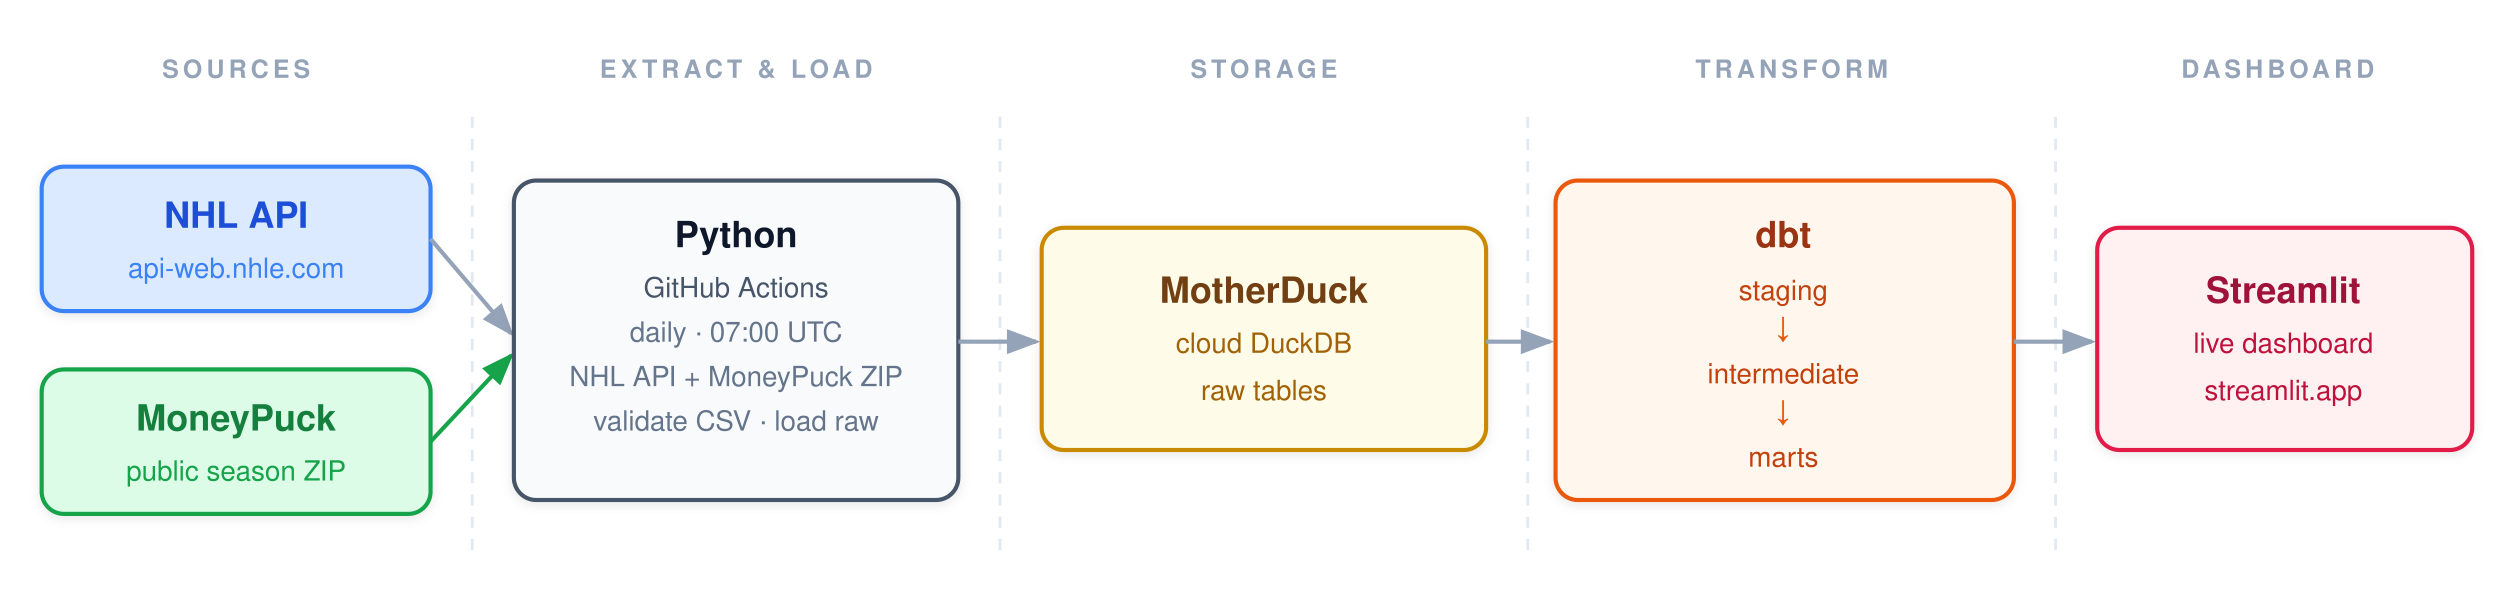
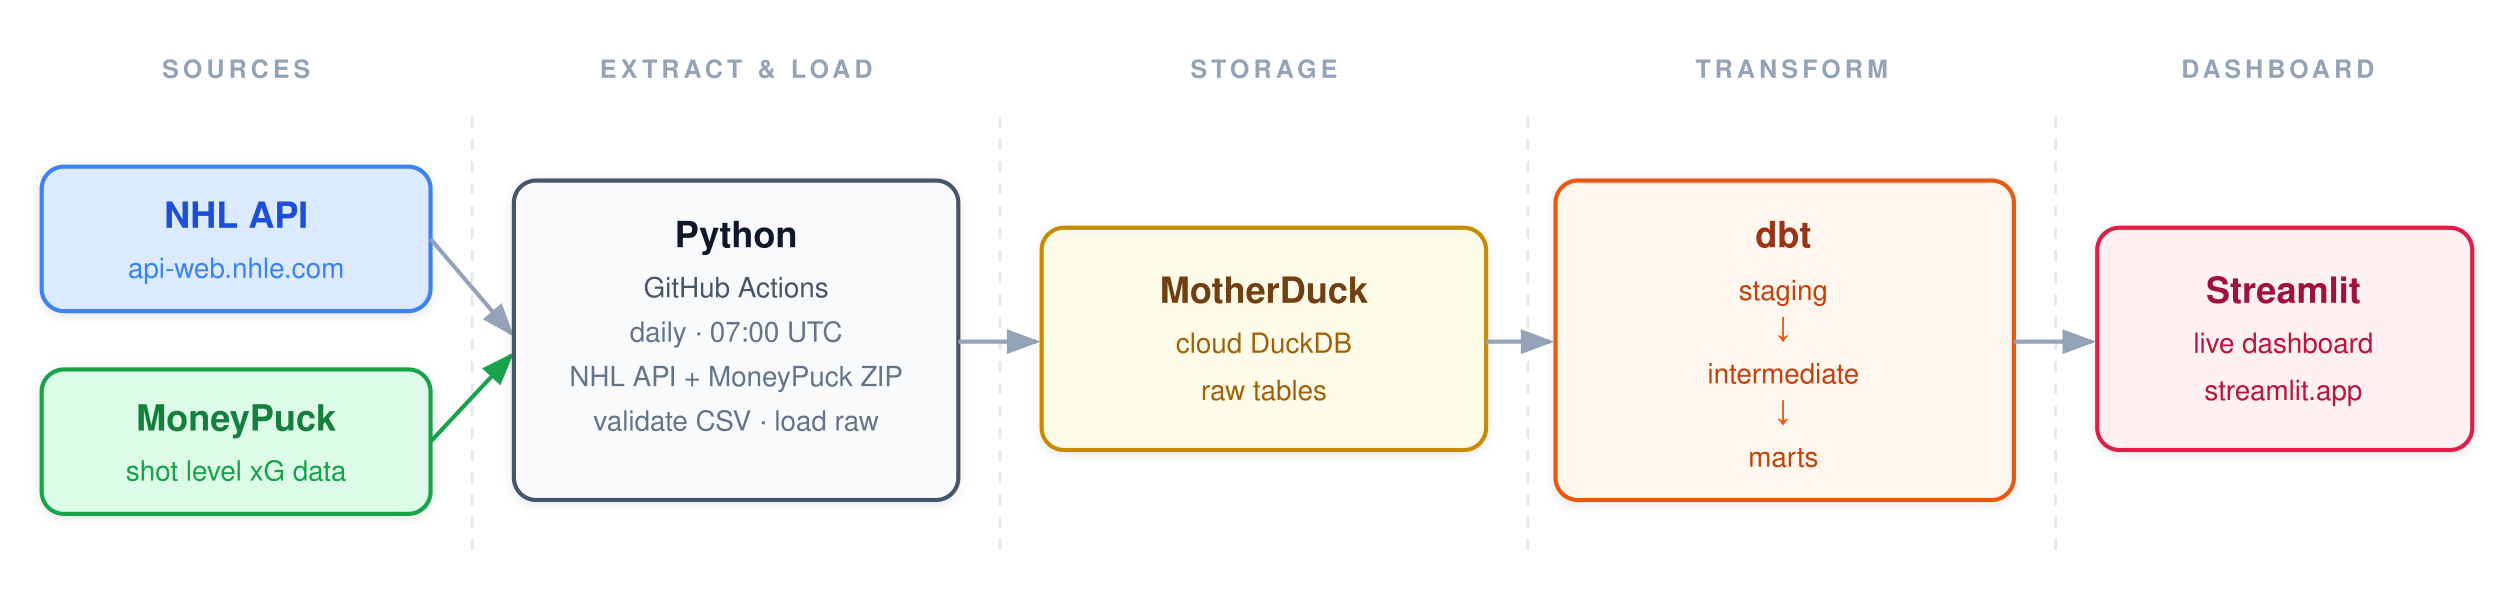
<svg xmlns="http://www.w3.org/2000/svg" width="900" height="215" viewBox="0 0 900 215" font-family="-apple-system, BlinkMacSystemFont, 'Segoe UI', Helvetica, Arial, sans-serif">
  <defs>
    <marker id="arr" markerWidth="8" markerHeight="6" refX="7" refY="3" orient="auto">
      <polygon points="0 0, 8 3, 0 6" fill="#94A3B8" />
    </marker>
    <marker id="arr-g" markerWidth="8" markerHeight="6" refX="7" refY="3" orient="auto">
      <polygon points="0 0, 8 3, 0 6" fill="#16A34A" />
    </marker>
    <filter id="sh" x="-5%" y="-10%" width="115%" height="130%">
      <feDropShadow dx="0" dy="1" stdDeviation="2" flood-color="#00000018" />
    </filter>
  </defs>
  <line x1="170" y1="42" x2="170" y2="200" stroke="#E2E8F0" stroke-width="1" stroke-dasharray="4,4" />
  <line x1="360" y1="42" x2="360" y2="200" stroke="#E2E8F0" stroke-width="1" stroke-dasharray="4,4" />
  <line x1="550" y1="42" x2="550" y2="200" stroke="#E2E8F0" stroke-width="1" stroke-dasharray="4,4" />
  <line x1="740" y1="42" x2="740" y2="200" stroke="#E2E8F0" stroke-width="1" stroke-dasharray="4,4" />
  <text x="85" y="28" text-anchor="middle" font-size="9" fill="#94A3B8" font-weight="700" letter-spacing="1.5">SOURCES</text>
  <text x="265" y="28" text-anchor="middle" font-size="9" fill="#94A3B8" font-weight="700" letter-spacing="1.5">EXTRACT &amp; LOAD</text>
  <text x="455" y="28" text-anchor="middle" font-size="9" fill="#94A3B8" font-weight="700" letter-spacing="1.5">STORAGE</text>
  <text x="645" y="28" text-anchor="middle" font-size="9" fill="#94A3B8" font-weight="700" letter-spacing="1.5">TRANSFORM</text>
  <text x="820" y="28" text-anchor="middle" font-size="9" fill="#94A3B8" font-weight="700" letter-spacing="1.5">DASHBOARD</text>
  <rect x="15" y="60" width="140" height="52" rx="8" fill="#DBEAFE" stroke="#3B82F6" stroke-width="1.5" filter="url(#sh)" />
  <text x="85" y="82" text-anchor="middle" font-size="13" font-weight="600" fill="#1D4ED8">NHL API</text>
  <text x="85" y="100" text-anchor="middle" font-size="10" fill="#3B82F6">api-web.nhle.com</text>
  <rect x="15" y="133" width="140" height="52" rx="8" fill="#DCFCE7" stroke="#16A34A" stroke-width="1.5" filter="url(#sh)" />
  <text x="85" y="155" text-anchor="middle" font-size="13" font-weight="600" fill="#15803D">MoneyPuck</text>
-   <text x="85" y="173" text-anchor="middle" font-size="10" fill="#16A34A">public season ZIP</text>
+   <text x="85" y="173" text-anchor="middle" font-size="10" fill="#16A34A">shot level xG data</text>
  <line x1="155" y1="86" x2="184" y2="120" stroke="#94A3B8" stroke-width="1.5" marker-end="url(#arr)" />
  <line x1="155" y1="159" x2="184" y2="128" stroke="#16A34A" stroke-width="1.5" marker-end="url(#arr-g)" />
  <rect x="185" y="65" width="160" height="115" rx="8" fill="#F8FAFC" stroke="#475569" stroke-width="1.5" filter="url(#sh)" />
  <text x="265" y="89" text-anchor="middle" font-size="13" font-weight="600" fill="#0F172A">Python</text>
  <text x="265" y="107" text-anchor="middle" font-size="10" fill="#475569">GitHub Actions</text>
  <text x="265" y="123" text-anchor="middle" font-size="10" fill="#64748B">daily · 07:00 UTC</text>
  <text x="265" y="139" text-anchor="middle" font-size="10" fill="#64748B">NHL API + MoneyPuck ZIP</text>
  <text x="265" y="155" text-anchor="middle" font-size="10" fill="#64748B">validate CSV · load raw</text>
  <line x1="345" y1="123" x2="373" y2="123" stroke="#94A3B8" stroke-width="1.5" marker-end="url(#arr)" />
  <rect x="375" y="82" width="160" height="80" rx="8" fill="#FEFCE8" stroke="#CA8A04" stroke-width="1.5" filter="url(#sh)" />
  <text x="455" y="109" text-anchor="middle" font-size="13" font-weight="600" fill="#713F12">MotherDuck</text>
  <text x="455" y="127" text-anchor="middle" font-size="10" fill="#A16207">cloud DuckDB</text>
  <text x="455" y="144" text-anchor="middle" font-size="10" fill="#A16207">raw tables</text>
  <line x1="535" y1="123" x2="558" y2="123" stroke="#94A3B8" stroke-width="1.5" marker-end="url(#arr)" />
  <rect x="560" y="65" width="165" height="115" rx="8" fill="#FFF7ED" stroke="#EA580C" stroke-width="1.5" filter="url(#sh)" />
  <text x="642" y="89" text-anchor="middle" font-size="13" font-weight="600" fill="#9A3412">dbt</text>
  <text x="642" y="108" text-anchor="middle" font-size="10" fill="#C2410C">staging</text>
  <text x="642" y="122" text-anchor="middle" font-size="11" fill="#EA580C">↓</text>
  <text x="642" y="138" text-anchor="middle" font-size="10" fill="#C2410C">intermediate</text>
  <text x="642" y="152" text-anchor="middle" font-size="11" fill="#EA580C">↓</text>
  <text x="642" y="168" text-anchor="middle" font-size="10" fill="#C2410C">marts</text>
  <line x1="725" y1="123" x2="753" y2="123" stroke="#94A3B8" stroke-width="1.5" marker-end="url(#arr)" />
  <rect x="755" y="82" width="135" height="80" rx="8" fill="#FFF1F2" stroke="#E11D48" stroke-width="1.5" filter="url(#sh)" />
  <text x="822" y="109" text-anchor="middle" font-size="13" font-weight="600" fill="#9F1239">Streamlit</text>
  <text x="822" y="127" text-anchor="middle" font-size="10" fill="#BE123C">live dashboard</text>
  <text x="822" y="144" text-anchor="middle" font-size="10" fill="#BE123C">streamlit.app</text>
</svg>
